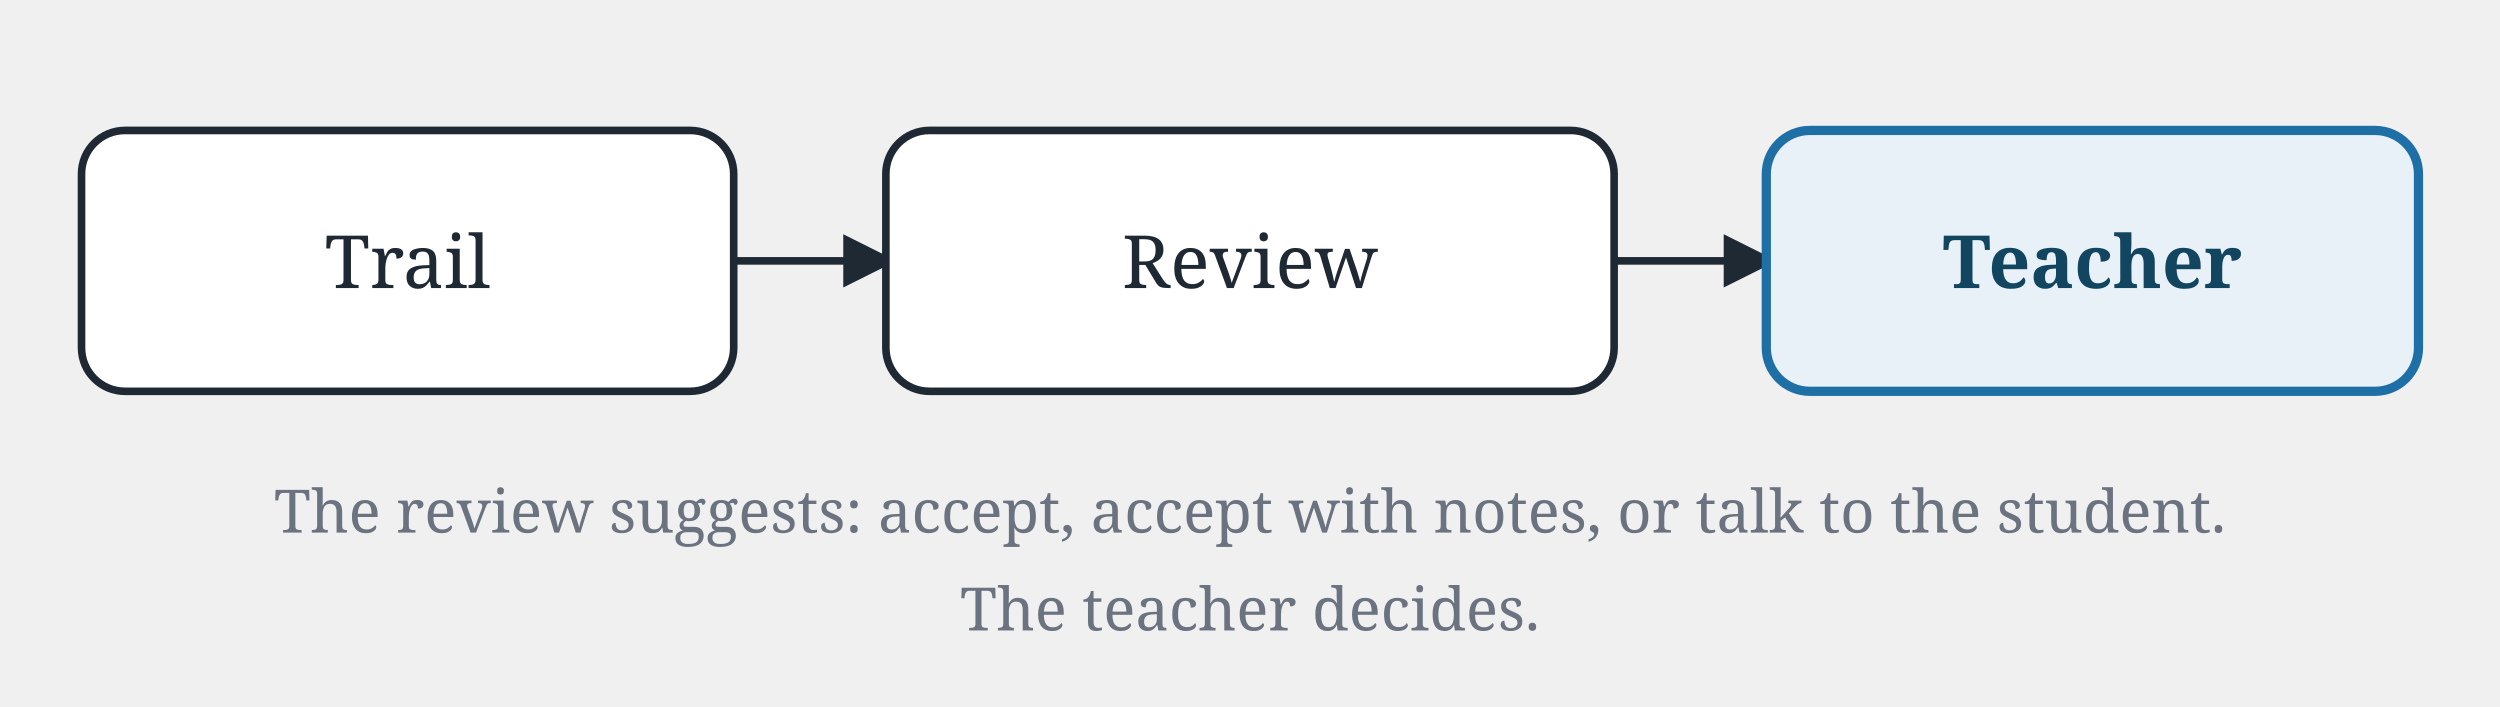
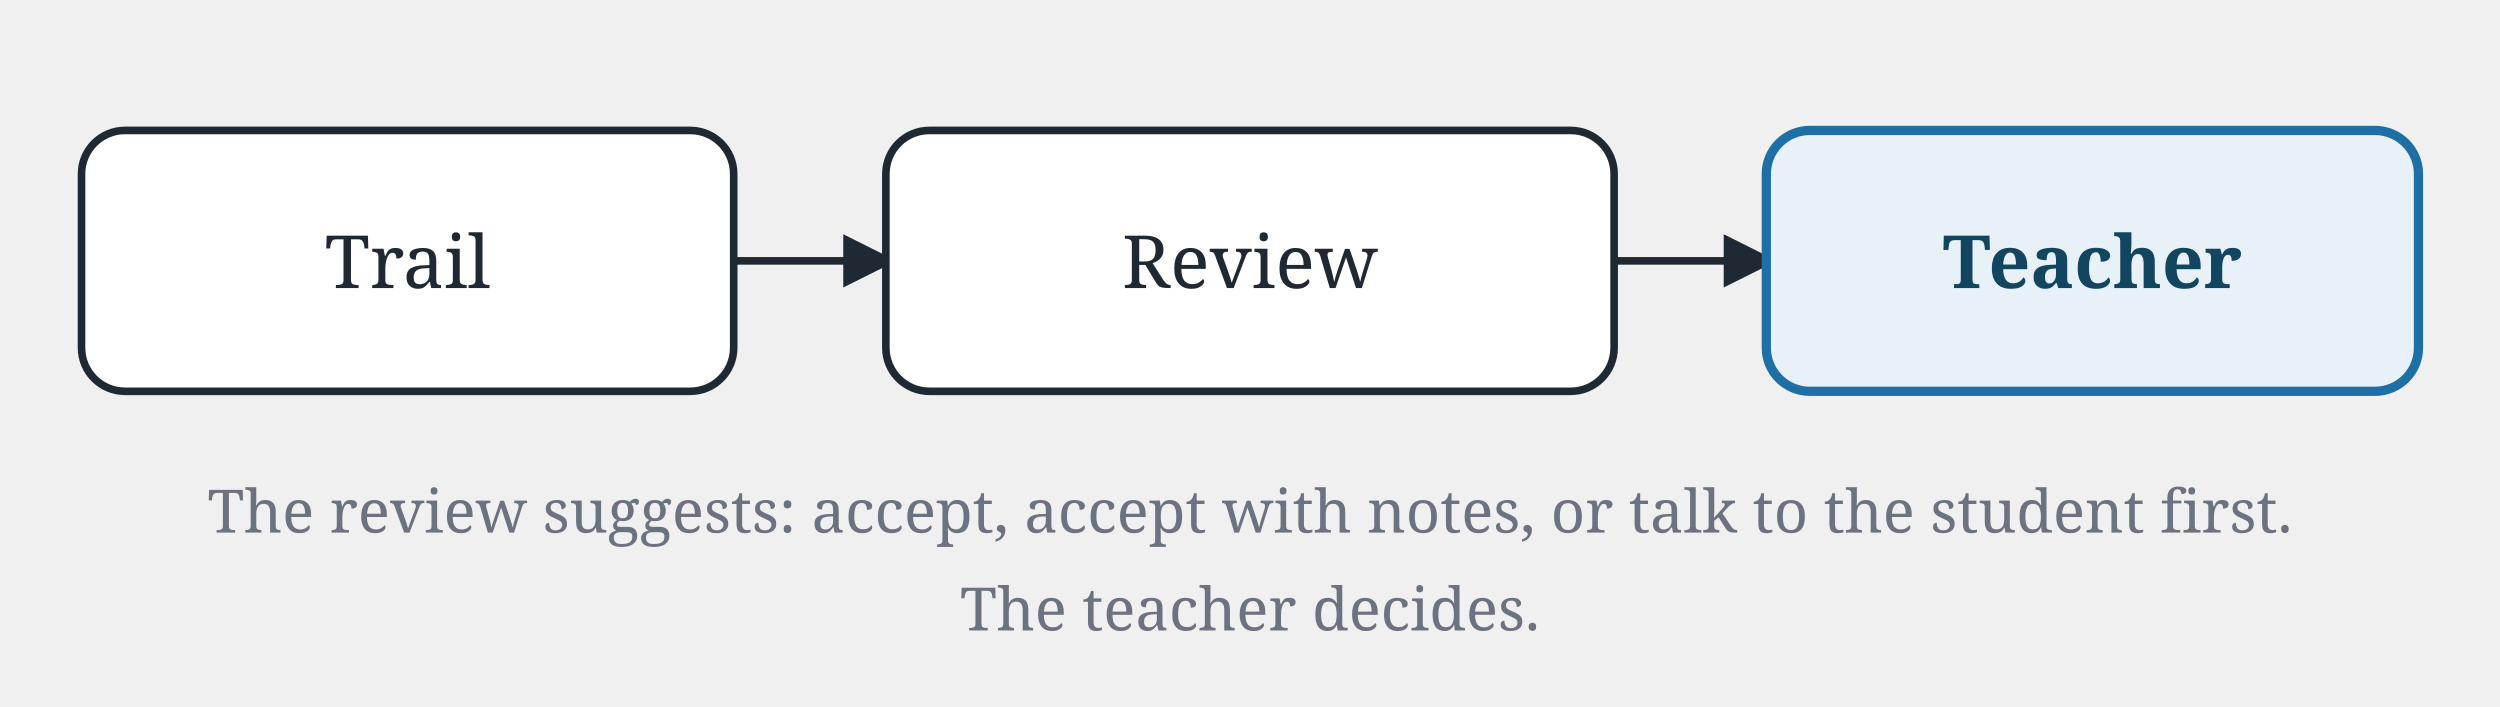
<svg xmlns="http://www.w3.org/2000/svg" viewBox="0 0 460 130" font-family="'Lora', Georgia, serif">
  <defs>
    <marker id="rv" viewBox="0 0 10 10" refX="8" refY="5" markerWidth="7" markerHeight="7" orient="auto-start-reverse">
      <path d="M0,0 L10,5 L0,10 z" fill="#1f2933" />
    </marker>
  </defs>
  <rect x="15" y="24" width="120" height="48" rx="8" fill="#ffffff" stroke="#1f2933" stroke-width="1.4" />
  <text x="75" y="53" text-anchor="middle" font-size="13.5" fill="#1f2933">Trail</text>
  <line x1="135" y1="48" x2="163" y2="48" stroke="#1f2933" stroke-width="1.4" marker-end="url(#rv)" />
  <rect x="163" y="24" width="134" height="48" rx="8" fill="#ffffff" stroke="#1f2933" stroke-width="1.4" />
  <text x="230" y="53" text-anchor="middle" font-size="13.5" fill="#1f2933">Review</text>
  <line x1="297" y1="48" x2="325" y2="48" stroke="#1f2933" stroke-width="1.4" marker-end="url(#rv)" />
  <rect x="325" y="24" width="120" height="48" rx="8" fill="#e8f1f8" stroke="#1d6fa5" stroke-width="1.7" />
  <text x="385" y="53" text-anchor="middle" font-size="13.5" font-weight="600" fill="#12455f">Teacher</text>
-   <text x="230" y="98" text-anchor="middle" font-size="11" fill="#6b7280">The review suggests: accept, accept with notes, or talk to the student.</text>
+   <text x="230" y="98" text-anchor="middle" font-size="11" fill="#6b7280">The review suggests: accept, accept with notes, or talk to the student first.</text>
  <text x="230" y="116" text-anchor="middle" font-size="11" fill="#6b7280">The teacher decides.</text>
</svg>
